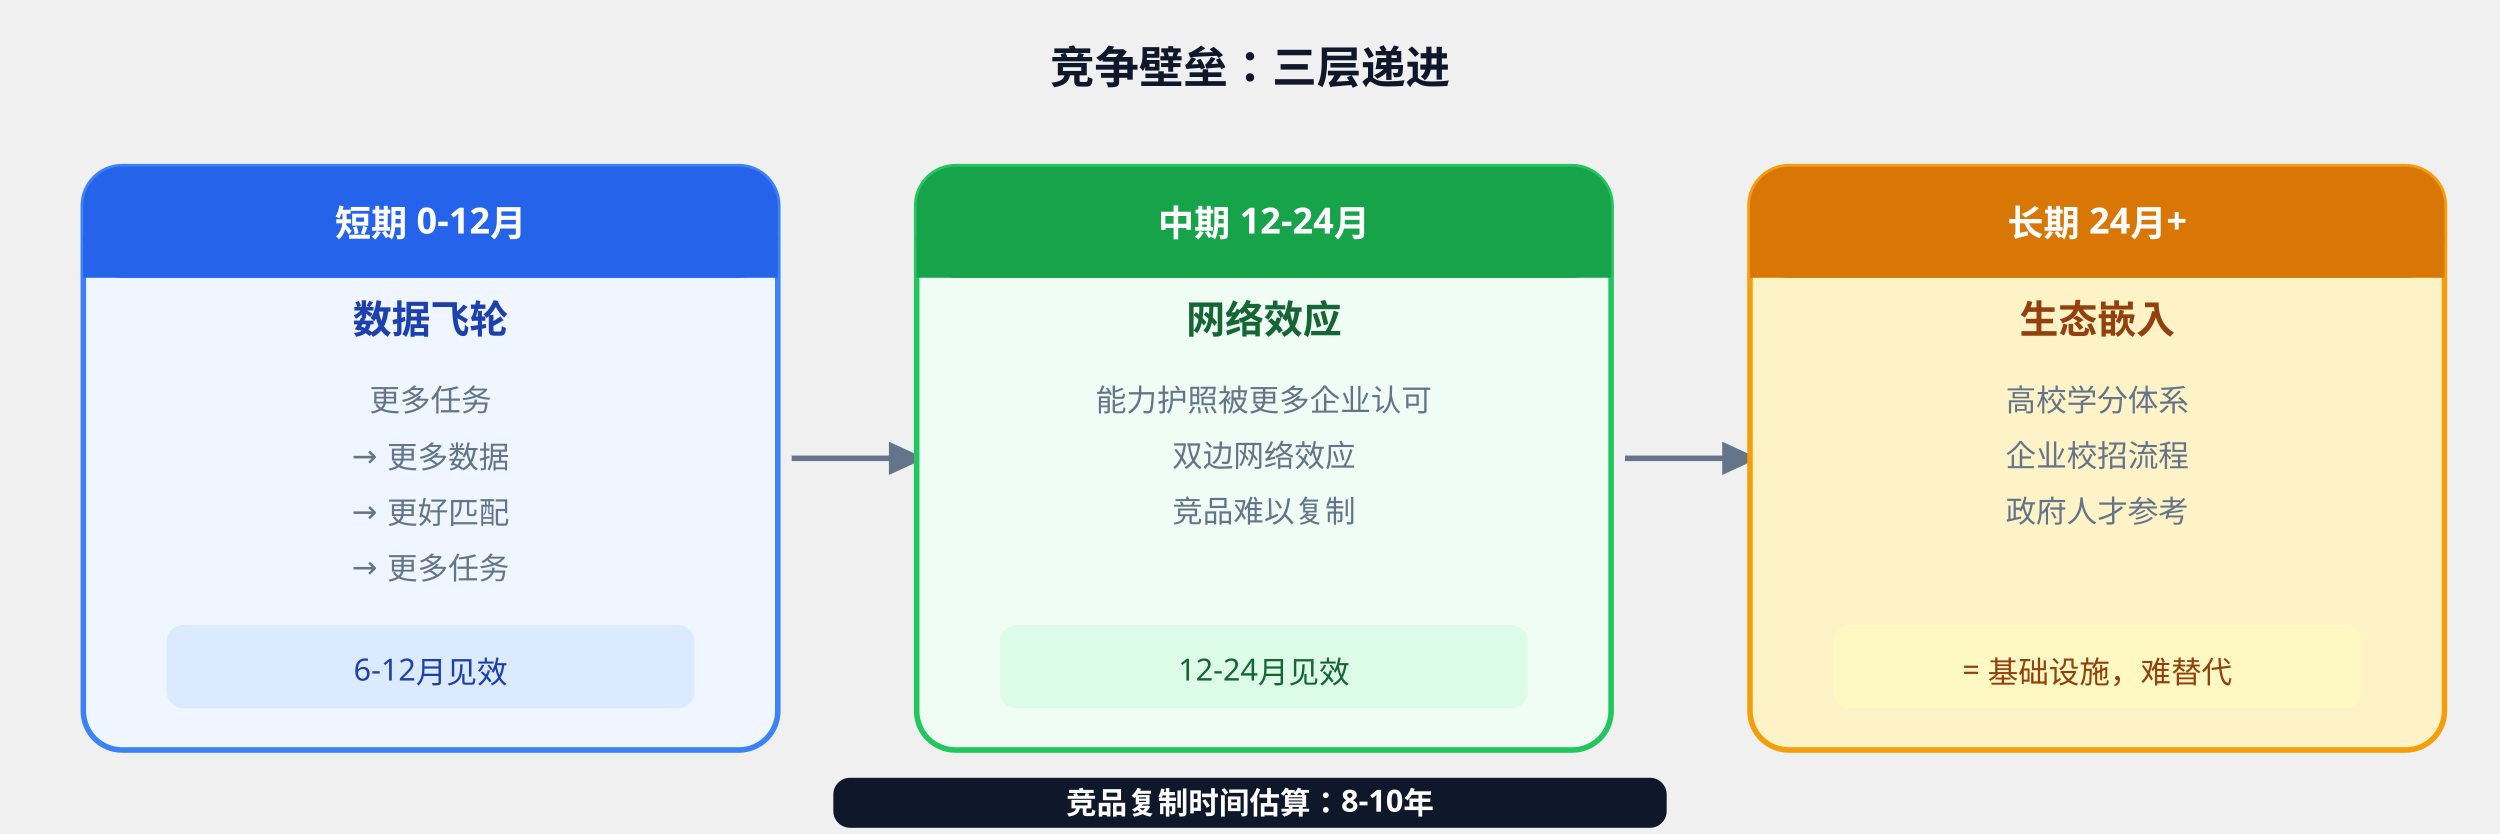
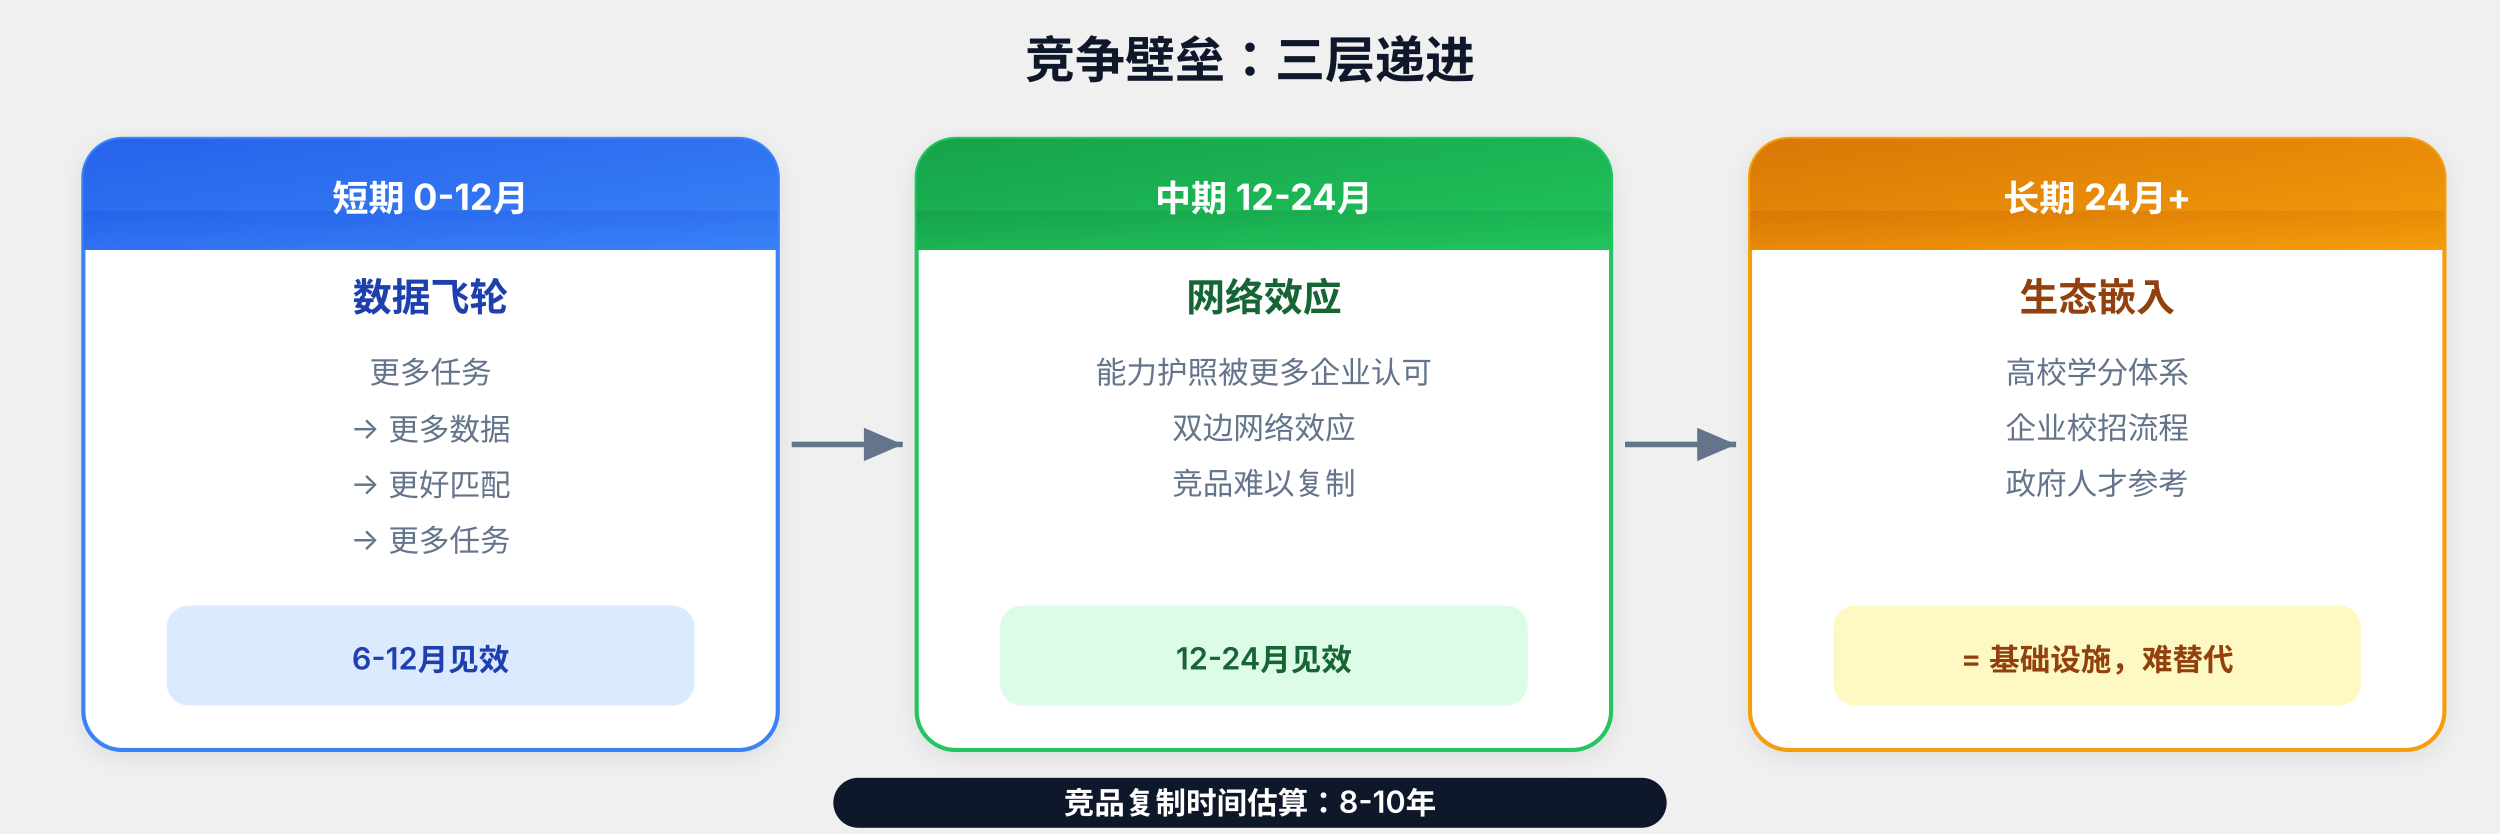
<svg xmlns="http://www.w3.org/2000/svg" width="900" height="300" viewBox="0 0 900 300">
-   <text x="450" y="30" text-anchor="middle" fill="#0f172a" font-family="sans-serif" font-size="16" font-weight="700">竞争壁垒：三层递进</text>
-   <rect x="30" y="60" width="250" height="210" rx="14" fill="#eff6ff" stroke="#3b82f6" stroke-width="2" />
-   <rect x="30" y="60" width="250" height="40" rx="14" fill="#2563eb" />
-   <rect x="30" y="85" width="250" height="15" fill="#2563eb" />
-   <text x="155" y="85" text-anchor="middle" fill="#fff" font-family="sans-serif" font-size="13" font-weight="700">短期 0-12月</text>
-   <text x="155" y="120" text-anchor="middle" fill="#1e40af" font-family="sans-serif" font-size="14" font-weight="700">数据飞轮</text>
-   <text x="155" y="148" text-anchor="middle" fill="#64748b" font-family="sans-serif" font-size="11">更多任务</text>
-   <text x="155" y="168" text-anchor="middle" fill="#64748b" font-family="sans-serif" font-size="11">→ 更多数据</text>
-   <text x="155" y="188" text-anchor="middle" fill="#64748b" font-family="sans-serif" font-size="11">→ 更好匹配</text>
-   <text x="155" y="208" text-anchor="middle" fill="#64748b" font-family="sans-serif" font-size="11">→ 更多任务</text>
-   <rect x="60" y="225" width="190" height="30" rx="6" fill="#dbeafe" />
-   <text x="155" y="245" text-anchor="middle" fill="#1e40af" font-family="sans-serif" font-size="11">6-12月见效</text>
-   <path d="M285 165 L325 165" stroke="#64748b" stroke-width="2" />
-   <polygon points="320,159 333,165 320,171" fill="#64748b" />
-   <rect x="330" y="60" width="250" height="210" rx="14" fill="#f0fdf4" stroke="#22c55e" stroke-width="2" />
-   <rect x="330" y="60" width="250" height="40" rx="14" fill="#16a34a" />
-   <rect x="330" y="85" width="250" height="15" fill="#16a34a" />
-   <text x="455" y="85" text-anchor="middle" fill="#fff" font-family="sans-serif" font-size="13" font-weight="700">中期 12-24月</text>
-   <text x="455" y="120" text-anchor="middle" fill="#166534" font-family="sans-serif" font-size="14" font-weight="700">网络效应</text>
-   <text x="455" y="148" text-anchor="middle" fill="#64748b" font-family="sans-serif" font-size="11">能力护照被更多企业认可</text>
-   <text x="455" y="168" text-anchor="middle" fill="#64748b" font-family="sans-serif" font-size="11">双边网络效应</text>
-   <text x="455" y="188" text-anchor="middle" fill="#64748b" font-family="sans-serif" font-size="11">竞品难以复制</text>
-   <rect x="360" y="225" width="190" height="30" rx="6" fill="#dcfce7" />
-   <text x="455" y="245" text-anchor="middle" fill="#166534" font-family="sans-serif" font-size="11">12-24月见效</text>
-   <path d="M585 165 L625 165" stroke="#64748b" stroke-width="2" />
-   <polygon points="620,159 633,165 620,171" fill="#64748b" />
-   <rect x="630" y="60" width="250" height="210" rx="14" fill="#fef3c7" stroke="#f59e0b" stroke-width="2" />
-   <rect x="630" y="60" width="250" height="40" rx="14" fill="#d97706" />
-   <rect x="630" y="85" width="250" height="15" fill="#d97706" />
-   <text x="755" y="85" text-anchor="middle" fill="#fff" font-family="sans-serif" font-size="13" font-weight="700">长期 24月+</text>
-   <text x="755" y="120" text-anchor="middle" fill="#92400e" font-family="sans-serif" font-size="14" font-weight="700">生态嵌入</text>
-   <text x="755" y="148" text-anchor="middle" fill="#64748b" font-family="sans-serif" font-size="11">高校学分体系</text>
-   <text x="755" y="168" text-anchor="middle" fill="#64748b" font-family="sans-serif" font-size="11">企业校招流程</text>
-   <text x="755" y="188" text-anchor="middle" fill="#64748b" font-family="sans-serif" font-size="11">政府人才参考</text>
-   <rect x="660" y="225" width="190" height="30" rx="6" fill="#fef9c3" />
-   <text x="755" y="245" text-anchor="middle" fill="#92400e" font-family="sans-serif" font-size="11">= 基础设施，难替代</text>
-   <rect x="300" y="280" width="300" height="18" rx="6" fill="#0f172a" />
-   <text x="450" y="293" text-anchor="middle" fill="#fff" font-family="sans-serif" font-size="11" font-weight="600">竞品复制时间估算：8-10年</text>
+   <defs>
+     <filter id="shadow" x="-4%" y="-4%" width="108%" height="112%">
+       <feDropShadow dx="0" dy="2" stdDeviation="4" flood-color="#0f172a" flood-opacity="0.08" />
+     </filter>
+     <filter id="shadowLg" x="-4%" y="-4%" width="108%" height="116%">
+       <feDropShadow dx="0" dy="4" stdDeviation="8" flood-color="#0f172a" flood-opacity="0.12" />
+     </filter>
+     <linearGradient id="gBlue" x1="0%" y1="0%" x2="100%" y2="100%">
+       <stop offset="0%" stop-color="#2563eb" />
+       <stop offset="100%" stop-color="#3b82f6" />
+     </linearGradient>
+     <linearGradient id="gGreen" x1="0%" y1="0%" x2="100%" y2="100%">
+       <stop offset="0%" stop-color="#16a34a" />
+       <stop offset="100%" stop-color="#22c55e" />
+     </linearGradient>
+     <linearGradient id="gAmber" x1="0%" y1="0%" x2="100%" y2="100%">
+       <stop offset="0%" stop-color="#d97706" />
+       <stop offset="100%" stop-color="#f59e0b" />
+     </linearGradient>
+     <linearGradient id="gViolet" x1="0%" y1="0%" x2="100%" y2="100%">
+       <stop offset="0%" stop-color="#7c3aed" />
+       <stop offset="100%" stop-color="#8b5cf6" />
+     </linearGradient>
+     <linearGradient id="gTeal" x1="0%" y1="0%" x2="100%" y2="100%">
+       <stop offset="0%" stop-color="#0d9488" />
+       <stop offset="100%" stop-color="#14b8a6" />
+     </linearGradient>
+     <linearGradient id="gDark" x1="0%" y1="0%" x2="100%" y2="100%">
+       <stop offset="0%" stop-color="#0f172a" />
+       <stop offset="50%" stop-color="#1e3a5f" />
+       <stop offset="100%" stop-color="#2563eb" />
+     </linearGradient>
+     <linearGradient id="gLine" x1="0%" y1="0%" x2="100%" y2="0%">
+       <stop offset="0%" stop-color="#94a3b8" />
+       <stop offset="100%" stop-color="#22c55e" />
+     </linearGradient>
+     <marker id="arrowB" markerWidth="8" markerHeight="8" refX="7" refY="3" orient="auto">
+       <path d="M0,0 L0,6 L7,3 z" fill="#2563eb" />
+     </marker>
+     <marker id="arrowG" markerWidth="8" markerHeight="8" refX="7" refY="3" orient="auto">
+       <path d="M0,0 L0,6 L7,3 z" fill="#22c55e" />
+     </marker>
+     <marker id="arrowV" markerWidth="8" markerHeight="8" refX="7" refY="3" orient="auto">
+       <path d="M0,0 L0,6 L7,3 z" fill="#7c3aed" />
+     </marker>
+     <marker id="arrowS" markerWidth="8" markerHeight="8" refX="7" refY="3" orient="auto">
+       <path d="M0,0 L0,6 L7,3 z" fill="#64748b" />
+     </marker>
+     <marker id="arrowA" markerWidth="8" markerHeight="8" refX="7" refY="3" orient="auto">
+       <path d="M0,0 L0,6 L7,3 z" fill="#d97706" />
+     </marker>
+   </defs>
+   <text x="450" y="28" text-anchor="middle" fill="#0f172a" font-family="system-ui,-apple-system,BlinkMacSystemFont,Segoe UI,sans-serif" font-size="18" font-weight="700">竞争壁垒：三层递进</text>
+   <rect x="30" y="50" width="250" height="220" rx="14" fill="#ffffff" stroke="#3b82f6" stroke-width="1.5" filter="url(#shadow)" />
+   <rect x="30" y="50" width="250" height="40" rx="14" fill="url(#gBlue)" />
+   <rect x="30" y="76" width="250" height="14" fill="url(#gBlue)" />
+   <text x="155" y="76" text-anchor="middle" fill="#ffffff" font-family="system-ui,-apple-system,BlinkMacSystemFont,Segoe UI,sans-serif" font-size="13" font-weight="700">短期 0-12月</text>
+   <text x="155" y="112" text-anchor="middle" fill="#1e40af" font-family="system-ui,-apple-system,BlinkMacSystemFont,Segoe UI,sans-serif" font-size="14" font-weight="700">数据飞轮</text>
+   <text x="155" y="138" text-anchor="middle" fill="#64748b" font-family="system-ui,-apple-system,BlinkMacSystemFont,Segoe UI,sans-serif" font-size="11">更多任务</text>
+   <text x="155" y="158" text-anchor="middle" fill="#64748b" font-family="system-ui,-apple-system,BlinkMacSystemFont,Segoe UI,sans-serif" font-size="11">→ 更多数据</text>
+   <text x="155" y="178" text-anchor="middle" fill="#64748b" font-family="system-ui,-apple-system,BlinkMacSystemFont,Segoe UI,sans-serif" font-size="11">→ 更好匹配</text>
+   <text x="155" y="198" text-anchor="middle" fill="#64748b" font-family="system-ui,-apple-system,BlinkMacSystemFont,Segoe UI,sans-serif" font-size="11">→ 更多任务</text>
+   <rect x="60" y="218" width="190" height="36" rx="8" fill="#dbeafe" />
+   <text x="155" y="241" text-anchor="middle" fill="#1e40af" font-family="system-ui,-apple-system,BlinkMacSystemFont,Segoe UI,sans-serif" font-size="11" font-weight="600">6-12月见效</text>
+   <line x1="285" y1="160" x2="325" y2="160" stroke="#64748b" stroke-width="2" marker-end="url(#arrowS)" />
+   <rect x="330" y="50" width="250" height="220" rx="14" fill="#ffffff" stroke="#22c55e" stroke-width="1.5" filter="url(#shadow)" />
+   <rect x="330" y="50" width="250" height="40" rx="14" fill="url(#gGreen)" />
+   <rect x="330" y="76" width="250" height="14" fill="url(#gGreen)" />
+   <text x="455" y="76" text-anchor="middle" fill="#ffffff" font-family="system-ui,-apple-system,BlinkMacSystemFont,Segoe UI,sans-serif" font-size="13" font-weight="700">中期 12-24月</text>
+   <text x="455" y="112" text-anchor="middle" fill="#166534" font-family="system-ui,-apple-system,BlinkMacSystemFont,Segoe UI,sans-serif" font-size="14" font-weight="700">网络效应</text>
+   <text x="455" y="138" text-anchor="middle" fill="#64748b" font-family="system-ui,-apple-system,BlinkMacSystemFont,Segoe UI,sans-serif" font-size="11">能力护照被更多企业认可</text>
+   <text x="455" y="158" text-anchor="middle" fill="#64748b" font-family="system-ui,-apple-system,BlinkMacSystemFont,Segoe UI,sans-serif" font-size="11">双边网络效应</text>
+   <text x="455" y="178" text-anchor="middle" fill="#64748b" font-family="system-ui,-apple-system,BlinkMacSystemFont,Segoe UI,sans-serif" font-size="11">竞品难以复制</text>
+   <rect x="360" y="218" width="190" height="36" rx="8" fill="#dcfce7" />
+   <text x="455" y="241" text-anchor="middle" fill="#166534" font-family="system-ui,-apple-system,BlinkMacSystemFont,Segoe UI,sans-serif" font-size="11" font-weight="600">12-24月见效</text>
+   <line x1="585" y1="160" x2="625" y2="160" stroke="#64748b" stroke-width="2" marker-end="url(#arrowS)" />
+   <rect x="630" y="50" width="250" height="220" rx="14" fill="#ffffff" stroke="#f59e0b" stroke-width="1.5" filter="url(#shadow)" />
+   <rect x="630" y="50" width="250" height="40" rx="14" fill="url(#gAmber)" />
+   <rect x="630" y="76" width="250" height="14" fill="url(#gAmber)" />
+   <text x="755" y="76" text-anchor="middle" fill="#ffffff" font-family="system-ui,-apple-system,BlinkMacSystemFont,Segoe UI,sans-serif" font-size="13" font-weight="700">长期 24月+</text>
+   <text x="755" y="112" text-anchor="middle" fill="#92400e" font-family="system-ui,-apple-system,BlinkMacSystemFont,Segoe UI,sans-serif" font-size="14" font-weight="700">生态嵌入</text>
+   <text x="755" y="138" text-anchor="middle" fill="#64748b" font-family="system-ui,-apple-system,BlinkMacSystemFont,Segoe UI,sans-serif" font-size="11">高校学分体系</text>
+   <text x="755" y="158" text-anchor="middle" fill="#64748b" font-family="system-ui,-apple-system,BlinkMacSystemFont,Segoe UI,sans-serif" font-size="11">企业校招流程</text>
+   <text x="755" y="178" text-anchor="middle" fill="#64748b" font-family="system-ui,-apple-system,BlinkMacSystemFont,Segoe UI,sans-serif" font-size="11">政府人才参考</text>
+   <rect x="660" y="218" width="190" height="36" rx="8" fill="#fef9c3" />
+   <text x="755" y="241" text-anchor="middle" fill="#92400e" font-family="system-ui,-apple-system,BlinkMacSystemFont,Segoe UI,sans-serif" font-size="11" font-weight="600">= 基础设施，难替代</text>
+   <rect x="300" y="280" width="300" height="18" rx="9" fill="#0f172a" />
+   <text x="450" y="293" text-anchor="middle" fill="#ffffff" font-family="system-ui,-apple-system,BlinkMacSystemFont,Segoe UI,sans-serif" font-size="11" font-weight="600">竞品复制时间估算：8-10年</text>
</svg>
